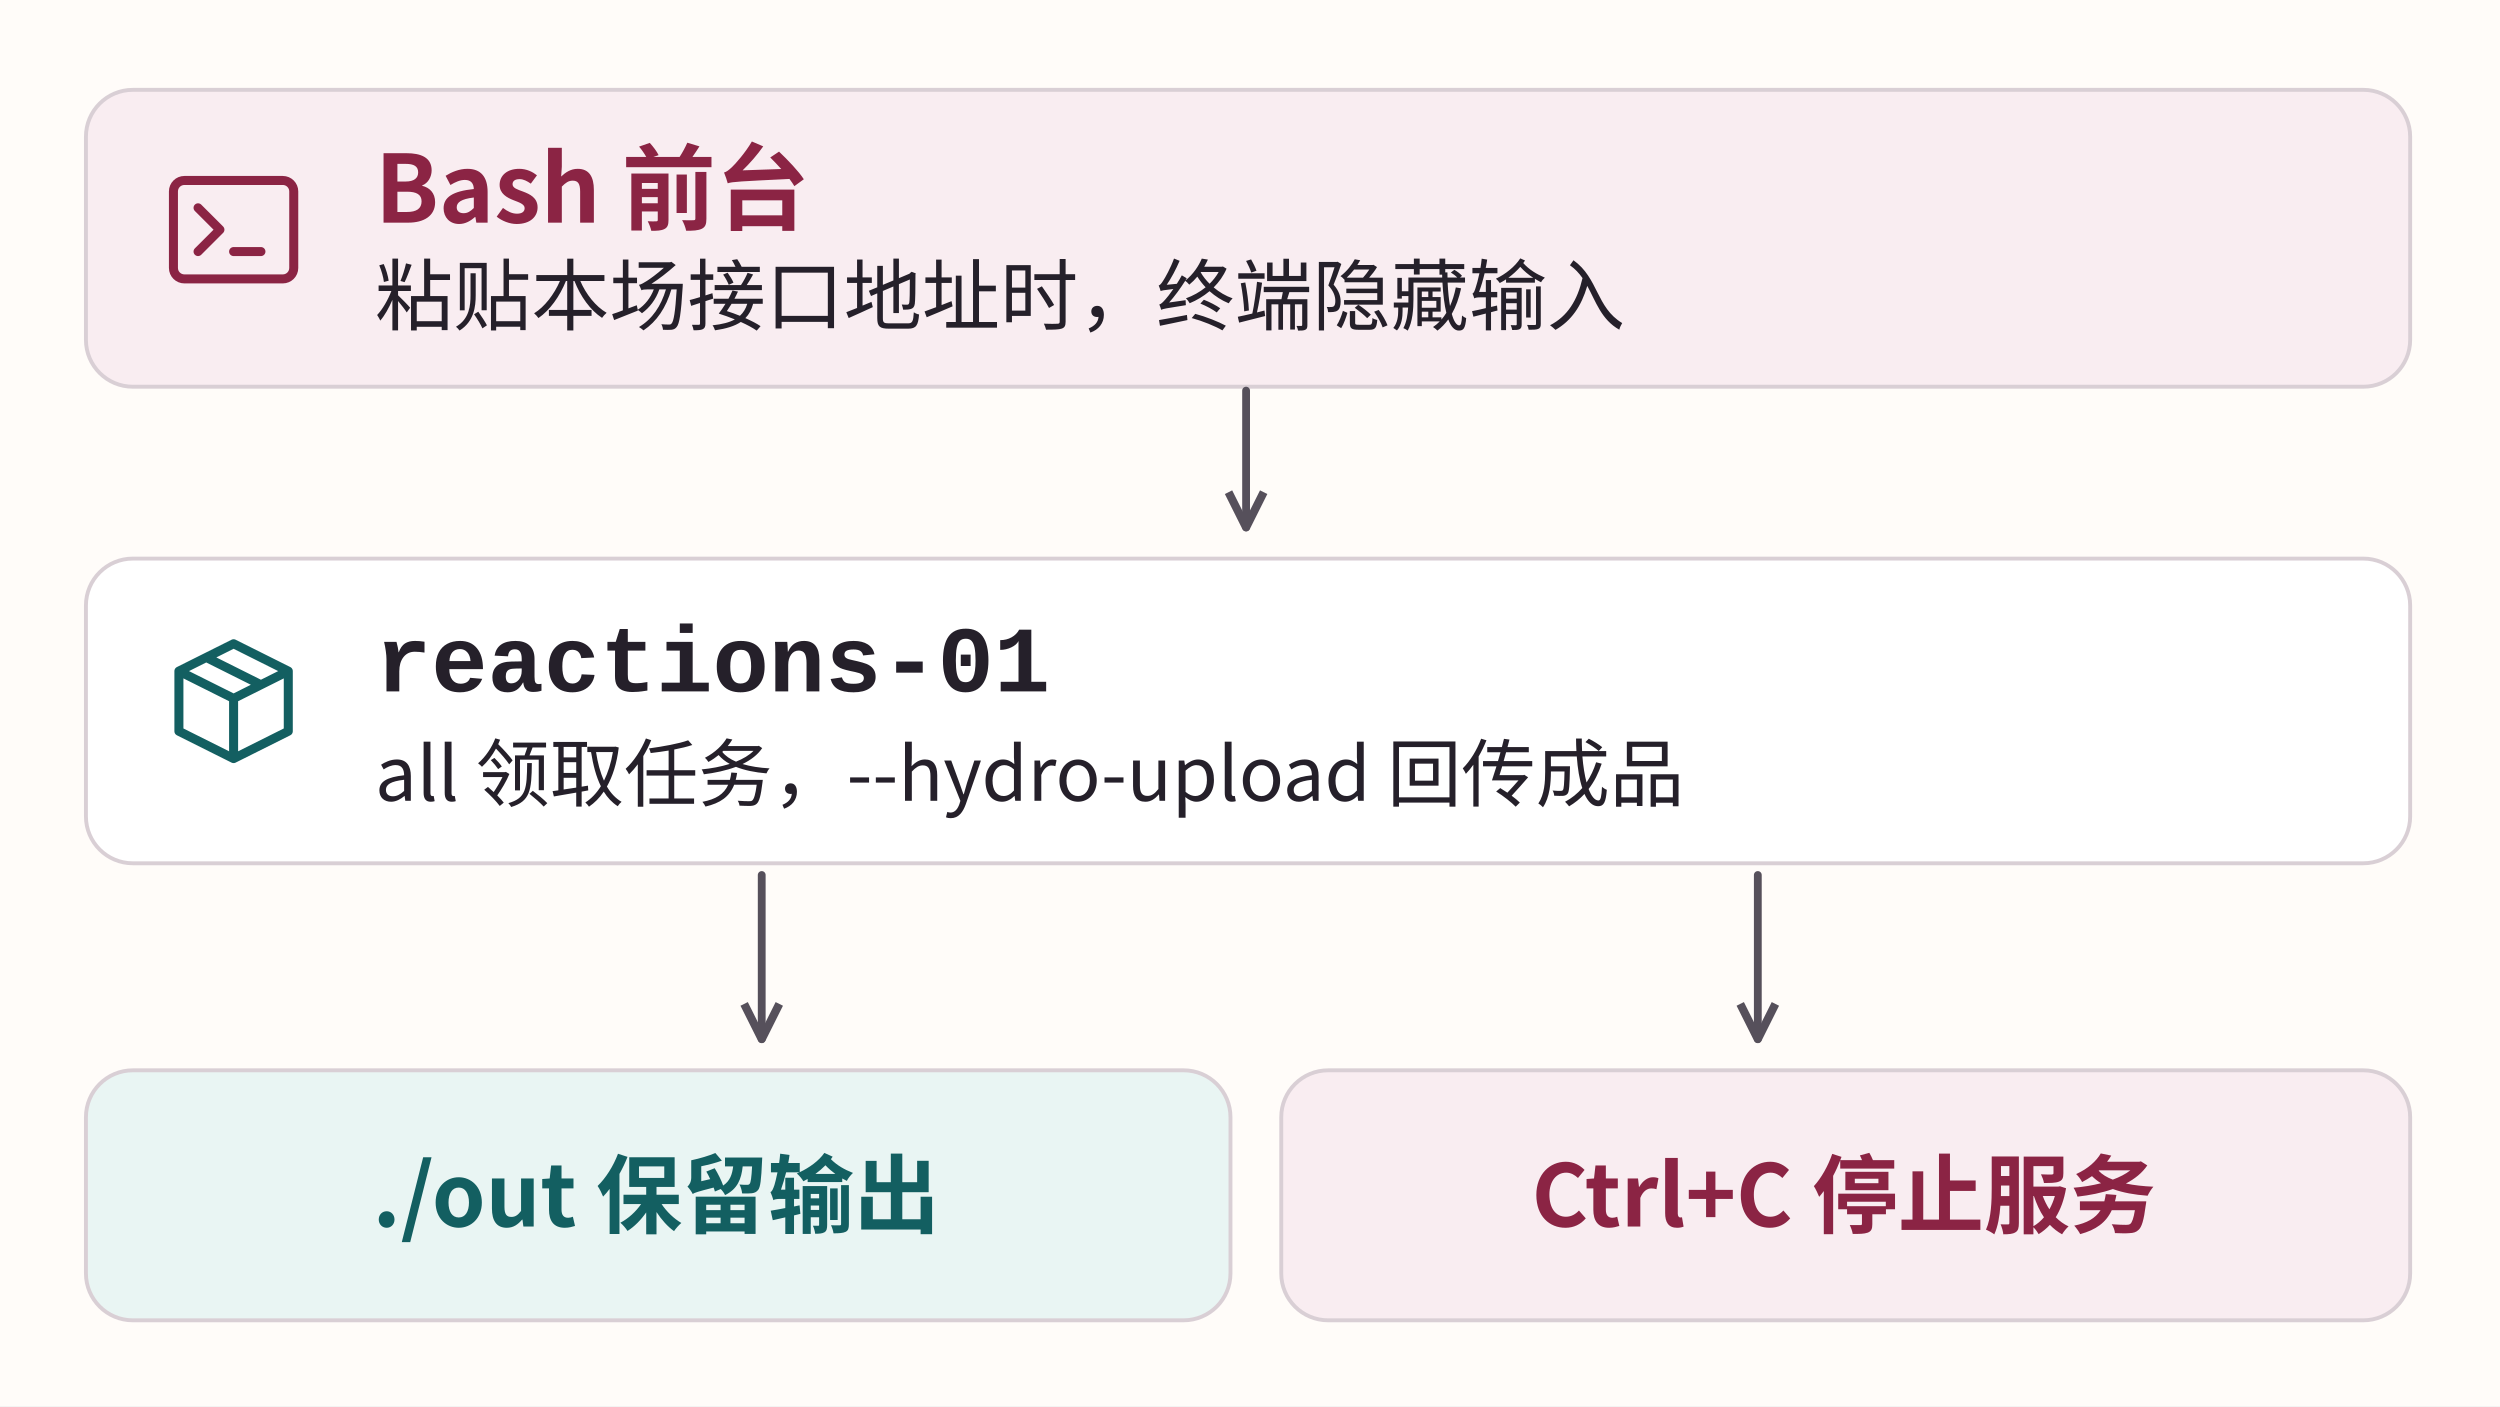
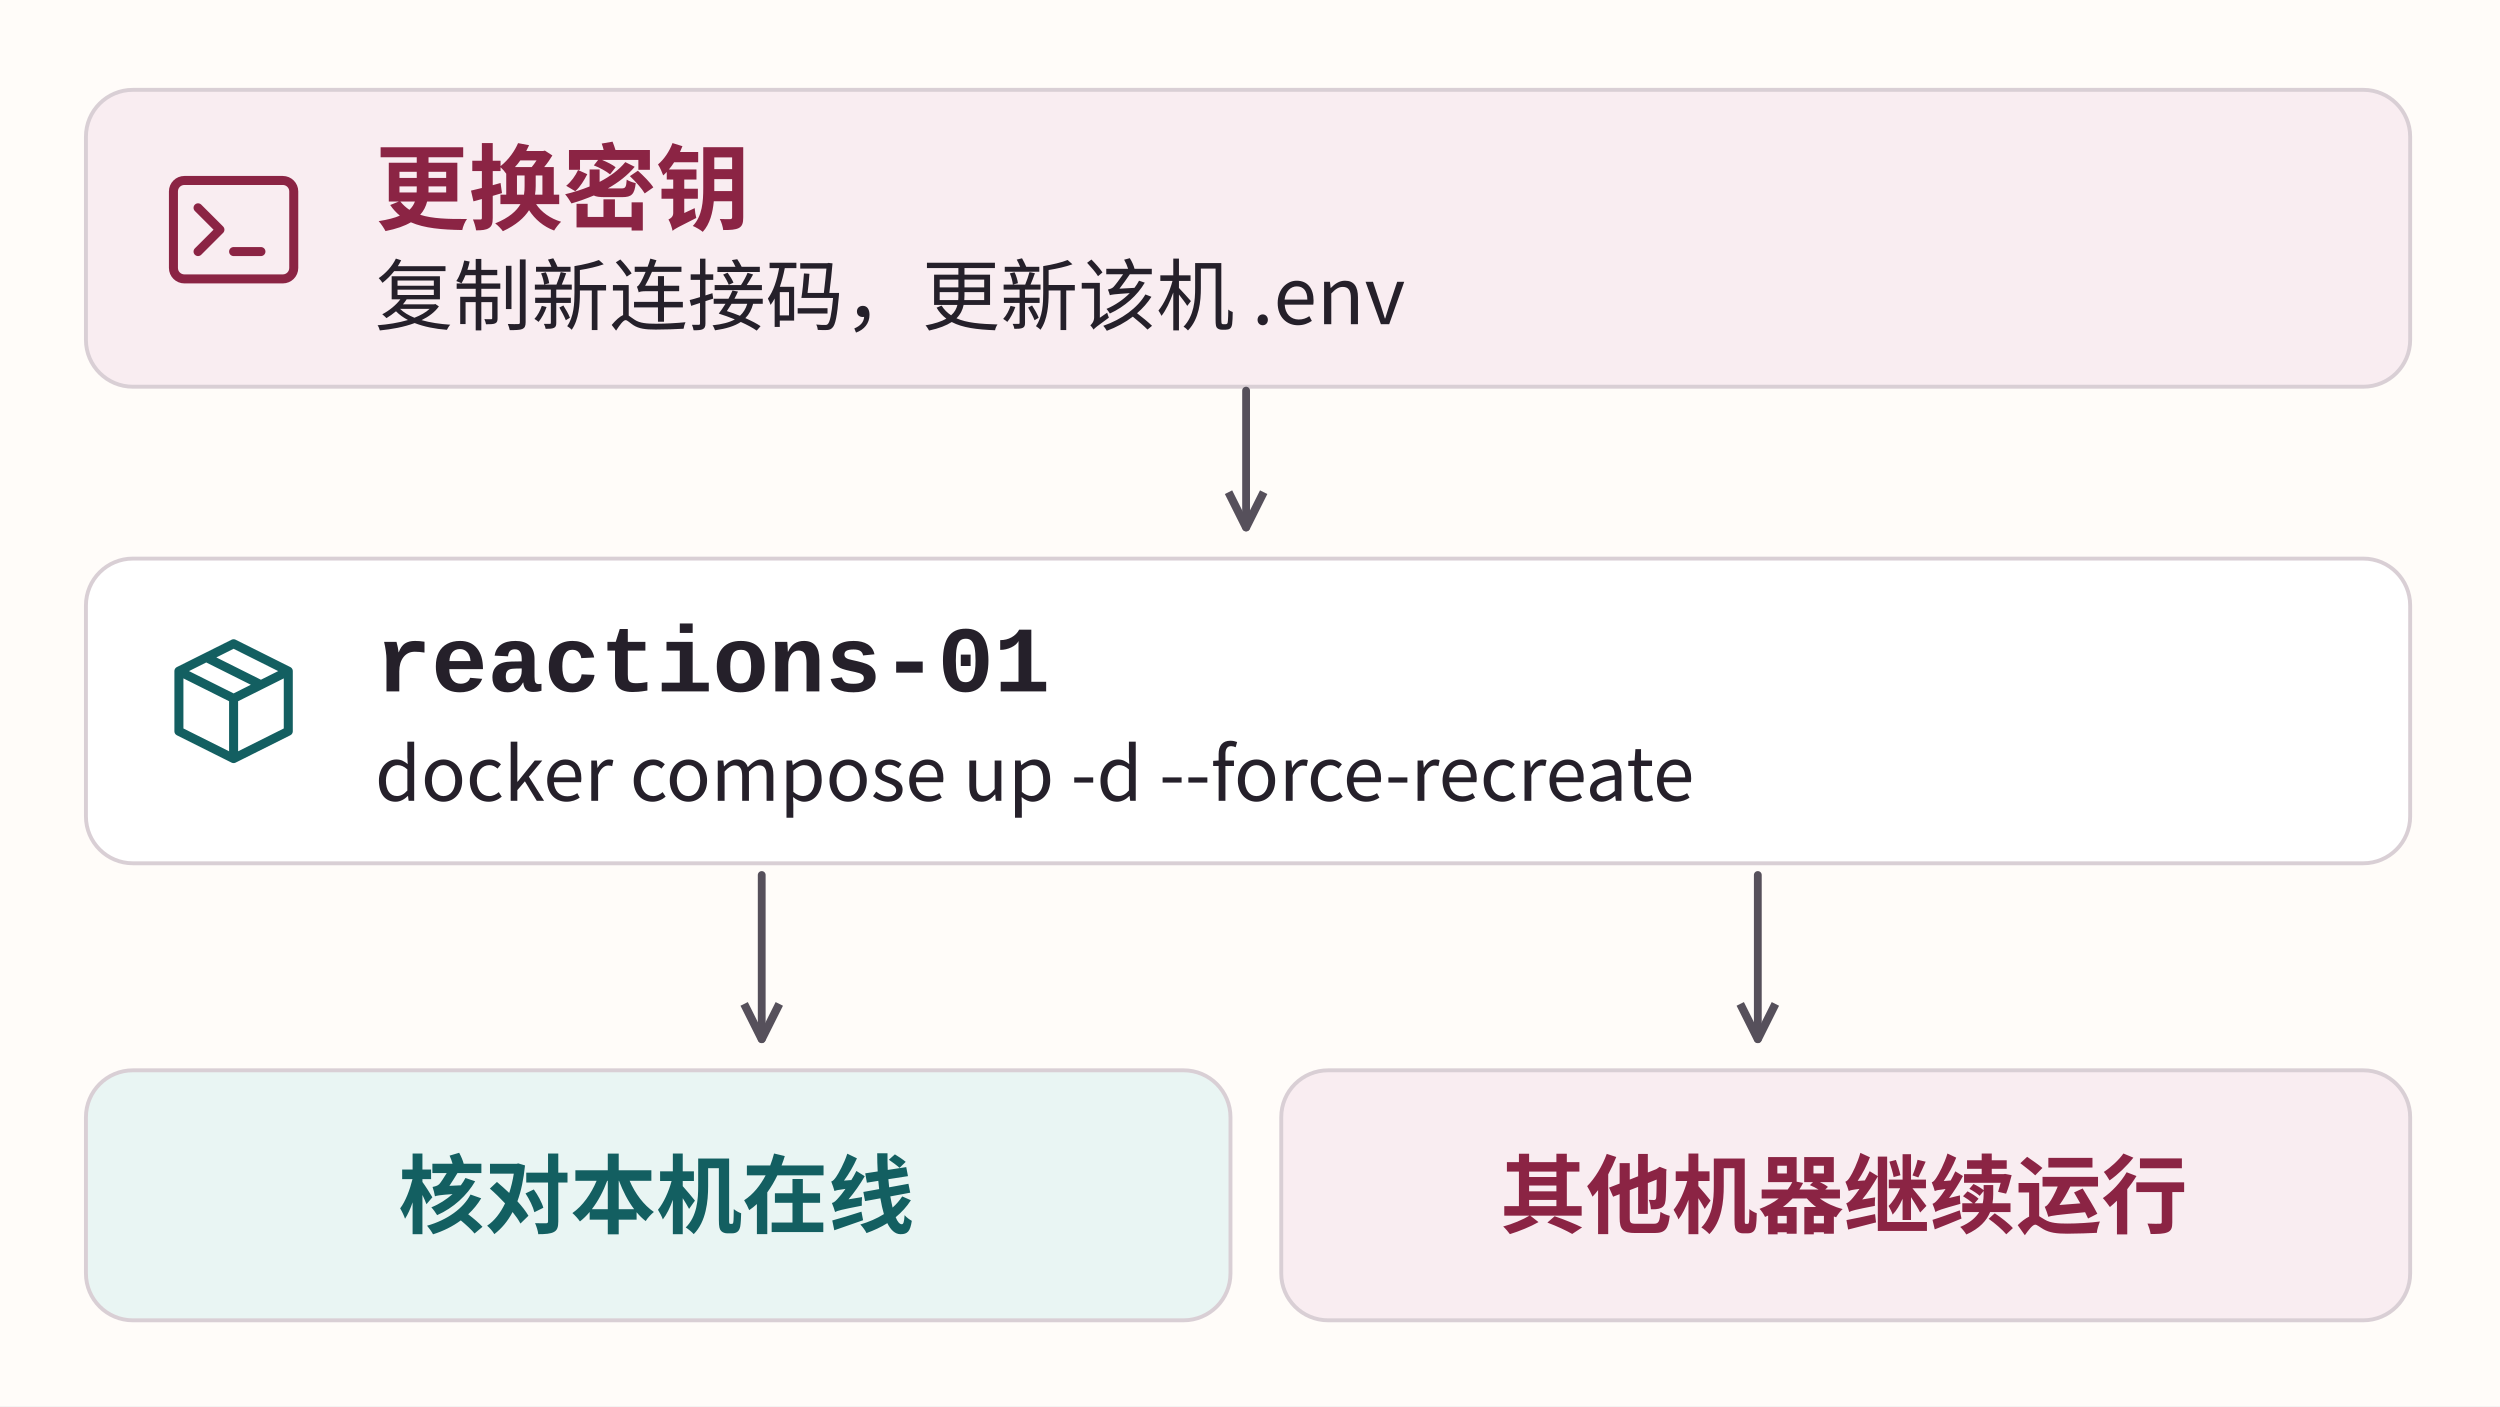
<svg xmlns="http://www.w3.org/2000/svg" width="640" height="360" viewBox="0 0 640 360" role="img" aria-labelledby="title desc">
  <defs>
    <marker id="arrow" viewBox="0 0 8 8" refX="7" refY="4" markerWidth="6" markerHeight="6" orient="auto">
      <path d="m1 1 6 3-6 3" fill="none" stroke="#56505b" stroke-width="1.4" stroke-linejoin="round" />
    </marker>
  </defs>
  <rect width="640" height="360" fill="#fffcf9" />
  <rect x="22" y="23" width="595" height="76" rx="12" fill="#f9edf1" stroke="#d9cfd5" />
  <g transform="translate(43 42) scale(1.4)" stroke="#8b2444" fill="none" stroke-width="1.65" stroke-linecap="round" stroke-linejoin="round">
    <rect x="1" y="3" width="22" height="18" rx="2" />
    <path d="m5.5 8 4 4-4 4M12 16h5" />
  </g>
-   <text x="96" y="57" fill="#8b2444" font-family="'PingFang SC','Microsoft YaHei','Noto Sans CJK SC',sans-serif" font-size="24" font-weight="650" text-anchor="start">Bash 前台</text>
-   <text x="96" y="83" fill="#25202a" font-family="'PingFang SC','Microsoft YaHei','Noto Sans CJK SC',sans-serif" font-size="20" font-weight="450" text-anchor="start">粘贴本场接口地址时，终端隐藏输入</text>
+   <text x="96" y="57" fill="#8b2444" font-family="'PingFang SC','Microsoft YaHei','Noto Sans CJK SC',sans-serif" font-size="24" font-weight="650" text-anchor="start">更换密钥</text>
+   <text x="96" y="83" fill="#25202a" font-family="'PingFang SC','Microsoft YaHei','Noto Sans CJK SC',sans-serif" font-size="20" font-weight="450" text-anchor="start">复制新连接码，更新该机 .env</text>
  <path d="M319 100v35" fill="none" stroke="#56505b" stroke-width="2" stroke-linecap="round" stroke-linejoin="round" marker-end="url(#arrow)" />
  <rect x="22" y="143" width="595" height="78" rx="12" fill="white" stroke="#d9cfd5" />
  <g transform="translate(43 162) scale(1.4)" stroke="#135f61" fill="none" stroke-width="1.65" stroke-linecap="round" stroke-linejoin="round">
    <path d="m12 2 10 5v11l-10 5-10-5V7l10-5ZM2 7l10 5 10-5M12 12v11M7 4.5l10 5" />
  </g>
  <text x="96" y="177" fill="#25202a" font-family="'SFMono-Regular',Consolas,'Liberation Mono',monospace" font-size="24" font-weight="650" text-anchor="start">reactions-01</text>
-   <text x="96" y="205" fill="#25202a" font-family="'PingFang SC','Microsoft YaHei','Noto Sans CJK SC',sans-serif" font-size="19" font-weight="450" text-anchor="start">all 领取任务，--hydro-upload 回传成品</text>
+   <text x="96" y="205" fill="#25202a" font-family="'PingFang SC','Microsoft YaHei','Noto Sans CJK SC',sans-serif" font-size="19" font-weight="450" text-anchor="start">docker compose up -d --force-recreate</text>
  <path d="M195 224v42" fill="none" stroke="#56505b" stroke-width="2" stroke-linecap="round" stroke-linejoin="round" marker-end="url(#arrow)" />
  <path d="M450 224v42" fill="none" stroke="#56505b" stroke-width="2" stroke-linecap="round" stroke-linejoin="round" marker-end="url(#arrow)" />
  <rect x="22" y="274" width="293" height="64" rx="12" fill="#e9f5f3" stroke="#d9cfd5" />
-   <text x="168" y="314" fill="#135f61" font-family="'PingFang SC','Microsoft YaHei','Noto Sans CJK SC',sans-serif" font-size="22" font-weight="650" text-anchor="middle">./out 保留输出</text>
+   <text x="168" y="314" fill="#135f61" font-family="'PingFang SC','Microsoft YaHei','Noto Sans CJK SC',sans-serif" font-size="22" font-weight="650" text-anchor="middle">核对本机在线</text>
  <rect x="328" y="274" width="289" height="64" rx="12" fill="#f9edf1" stroke="#d9cfd5" />
-   <text x="472" y="314" fill="#8b2444" font-family="'PingFang SC','Microsoft YaHei','Noto Sans CJK SC',sans-serif" font-size="22" font-weight="650" text-anchor="middle">Ctrl+C 停止服务</text>
+   <text x="472" y="314" fill="#8b2444" font-family="'PingFang SC','Microsoft YaHei','Noto Sans CJK SC',sans-serif" font-size="22" font-weight="650" text-anchor="middle">其他机器继续运行</text>
</svg>
